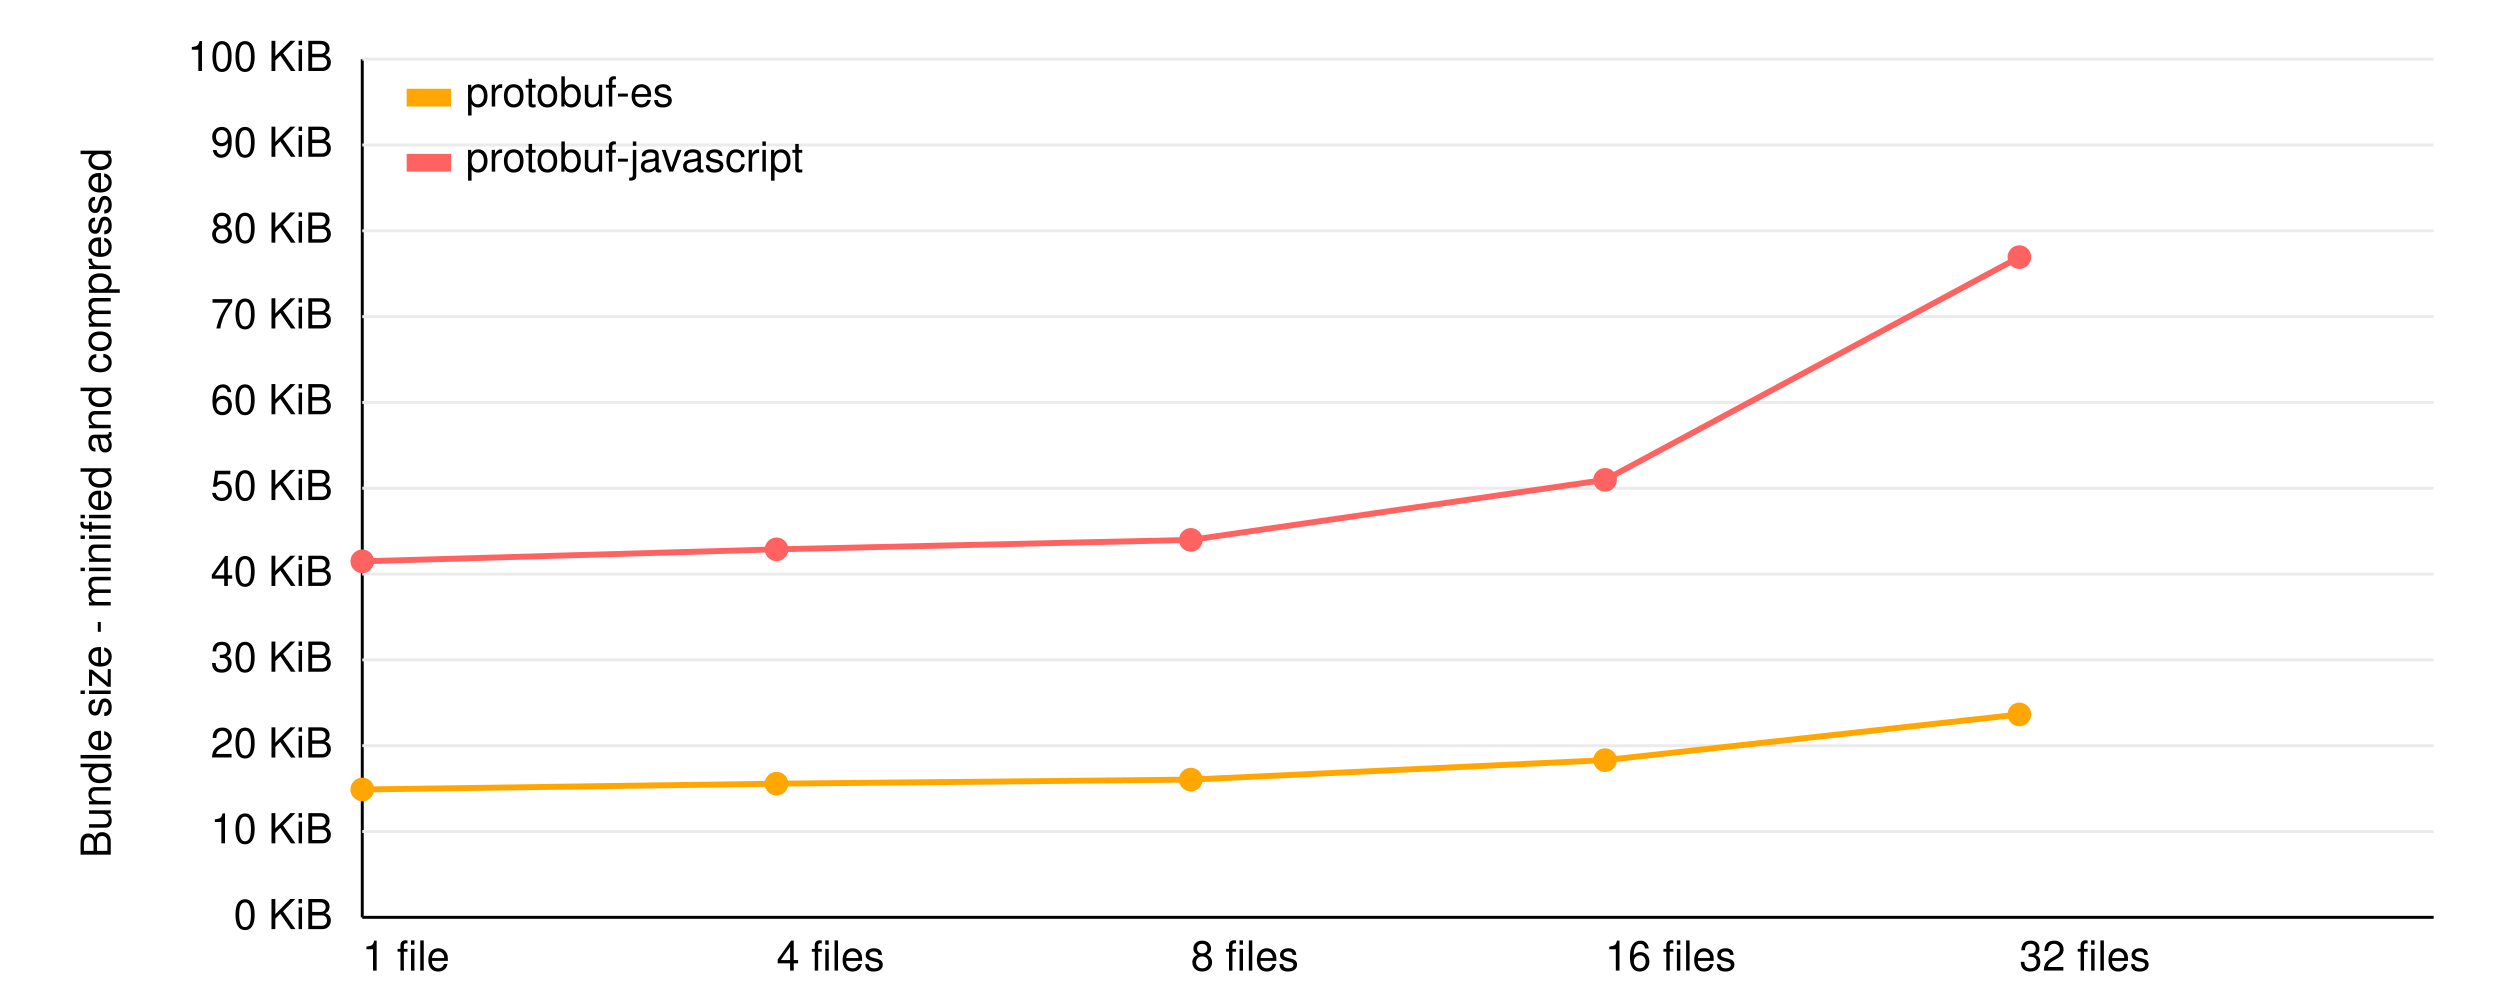
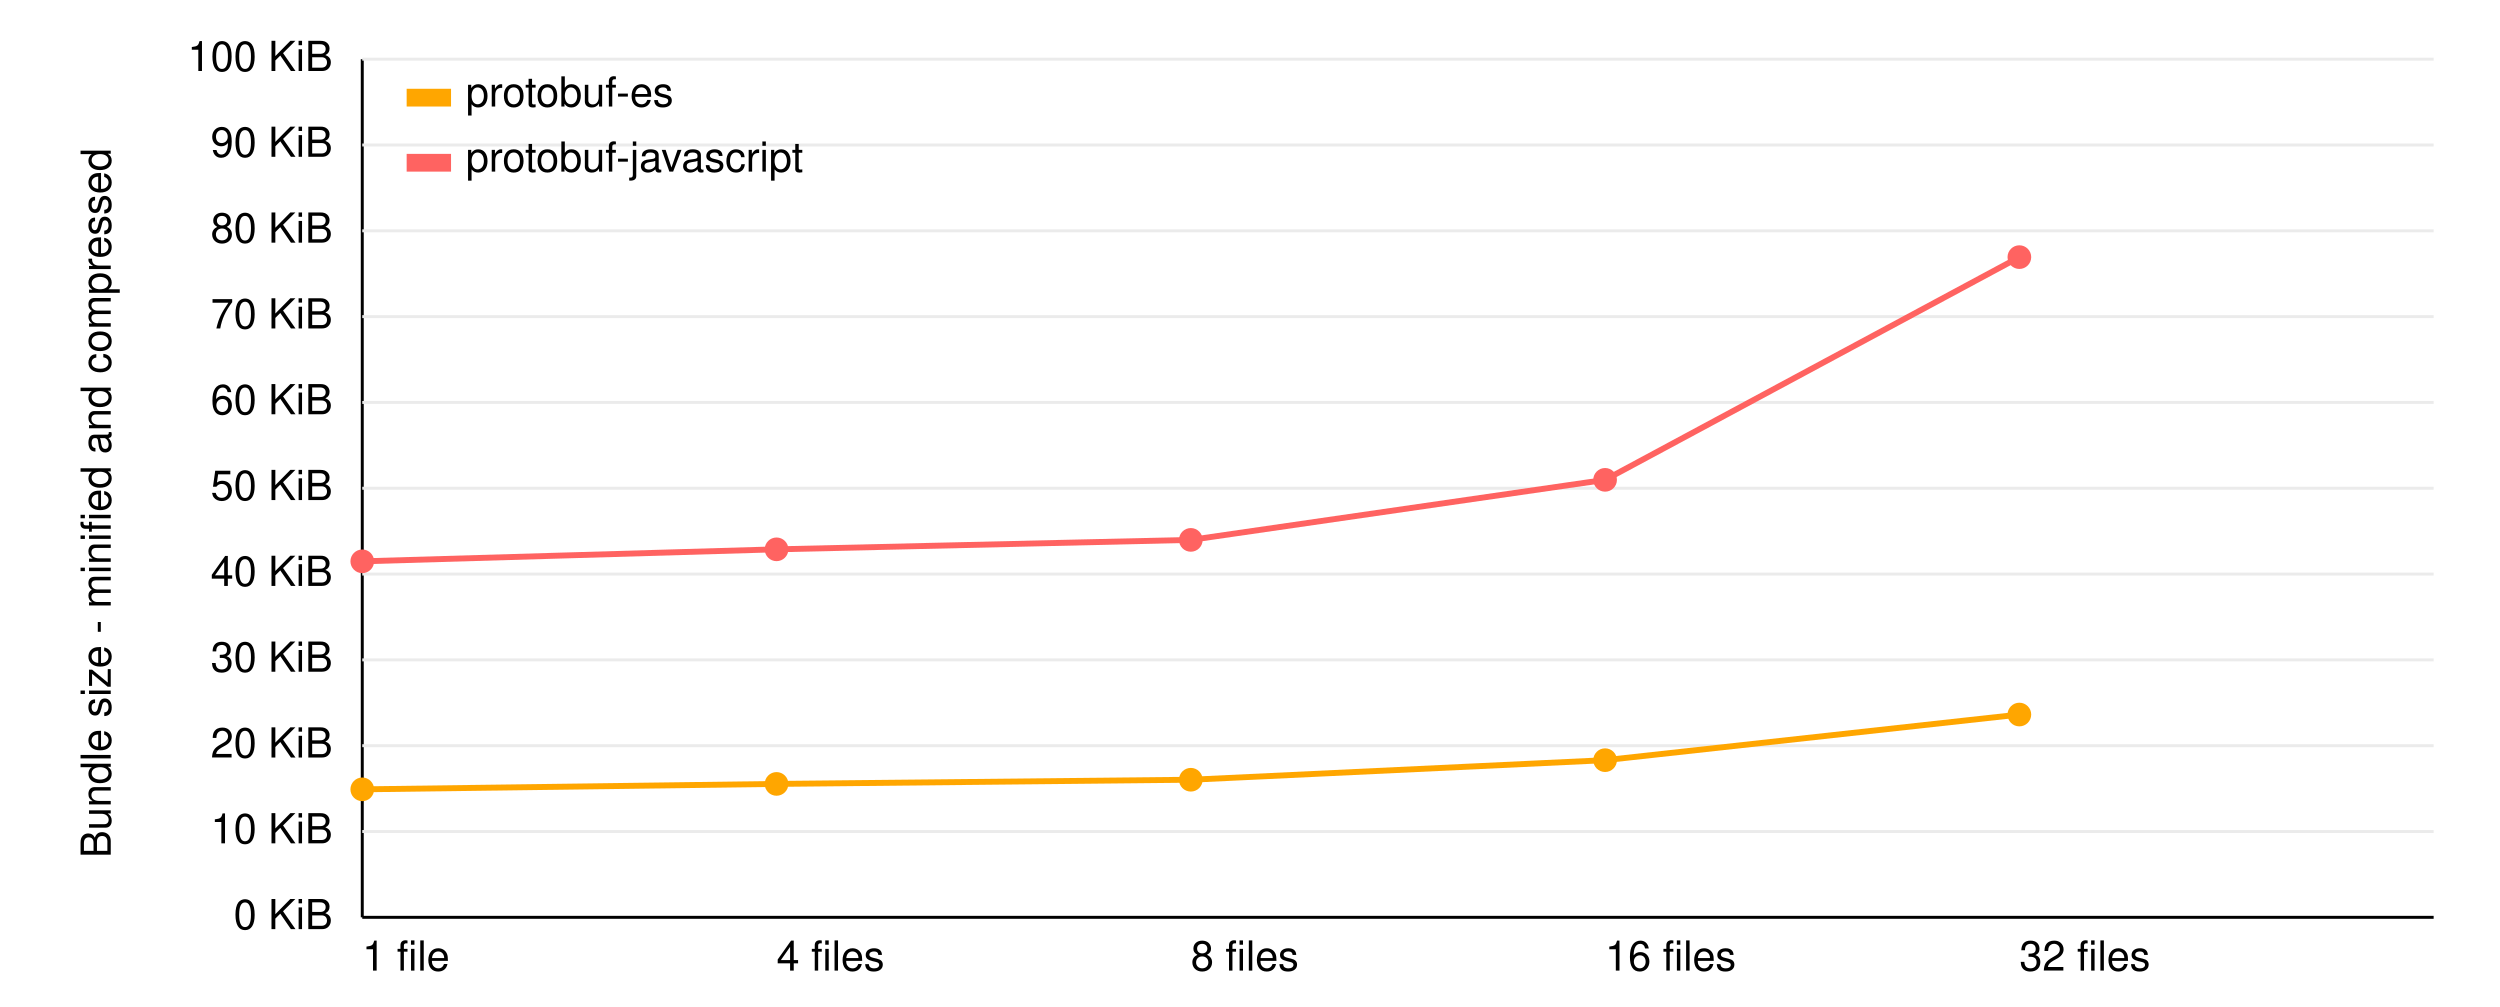
<svg xmlns="http://www.w3.org/2000/svg" version="1.1" width="820px" height="330px" viewBox="0 0 820 340" class="chart">
  <style>
      
      text {
        font: 14px Verdana, Helvetica, Arial, sans-serif;
      }
      
    </style>
  <g transform="translate(110,310)">
    <line y1="0" x2="700" stroke="black" />
    <text x="0" y="18" text-anchor="start">1 file</text>
    <text x="140" y="18" text-anchor="start">4 files</text>
    <text x="280" y="18" text-anchor="start">8 files</text>
    <text x="420" y="18" text-anchor="start">16 files</text>
    <text x="560" y="18" text-anchor="start">32 files</text>
  </g>
  <g transform="translate(110, 20)">
    <line x1="0" x2="0" y1="0" y2="290" stroke="black" />
    <g transform="rotate(-90), translate(-150,-85)">
      <text text-anchor="middle">Bundle size - minified and compressed</text>
    </g>
    <text x="-10" y="4" text-anchor="end">100 KiB</text>
    <line x1="0" x2="700" y1="0" y2="0" stroke="#ebebeb" />
    <text x="-10" y="33" text-anchor="end">90 KiB</text>
    <line x1="0" x2="700" y1="29" y2="29" stroke="#ebebeb" />
    <text x="-10" y="62" text-anchor="end">80 KiB</text>
    <line x1="0" x2="700" y1="58" y2="58" stroke="#ebebeb" />
    <text x="-10" y="91" text-anchor="end">70 KiB</text>
    <line x1="0" x2="700" y1="87" y2="87" stroke="#ebebeb" />
    <text x="-10" y="120" text-anchor="end">60 KiB</text>
    <line x1="0" x2="700" y1="116" y2="116" stroke="#ebebeb" />
    <text x="-10" y="149" text-anchor="end">50 KiB</text>
    <line x1="0" x2="700" y1="145" y2="145" stroke="#ebebeb" />
    <text x="-10" y="178" text-anchor="end">40 KiB</text>
    <line x1="0" x2="700" y1="174" y2="174" stroke="#ebebeb" />
    <text x="-10" y="207" text-anchor="end">30 KiB</text>
    <line x1="0" x2="700" y1="203" y2="203" stroke="#ebebeb" />
    <text x="-10" y="236" text-anchor="end">20 KiB</text>
    <line x1="0" x2="700" y1="232" y2="232" stroke="#ebebeb" />
    <text x="-10" y="265" text-anchor="end">10 KiB</text>
    <line x1="0" x2="700" y1="261" y2="261" stroke="#ebebeb" />
    <text x="-10" y="294" text-anchor="end">0 KiB</text>
  </g>
  <g transform="translate(110, 20)">
-     <polyline fill="none" stroke="#ffa600" stroke-width="2" points="0,246.792 140,244.835 280,243.461 420,236.882 560,221.437">
+     <polyline fill="none" stroke="#ffa600" stroke-width="2" points="0,246.749 140,244.917 280,243.504 420,236.891 560,221.471">
    </polyline>
-     <circle cx="0" cy="246.792" r="4" fill="#ffa600" />
-     <circle cx="140" cy="244.835" r="4" fill="#ffa600" />
-     <circle cx="280" cy="243.461" r="4" fill="#ffa600" />
-     <circle cx="420" cy="236.882" r="4" fill="#ffa600" />
-     <circle cx="560" cy="221.437" r="4" fill="#ffa600" />
+     <circle cx="0" cy="246.749" r="4" fill="#ffa600" />
+     <circle cx="140" cy="244.917" r="4" fill="#ffa600" />
+     <circle cx="280" cy="243.504" r="4" fill="#ffa600" />
+     <circle cx="420" cy="236.891" r="4" fill="#ffa600" />
+     <circle cx="560" cy="221.471" r="4" fill="#ffa600" />
  </g>
  <g transform="translate(110, 20)">
    <polyline fill="none" stroke="#ff6361" stroke-width="2" points="0,169.692 140,165.64 280,162.451 420,142.157 560,66.893">
    </polyline>
    <circle cx="0" cy="169.692" r="4" fill="#ff6361" />
    <circle cx="140" cy="165.64" r="4" fill="#ff6361" />
    <circle cx="280" cy="162.451" r="4" fill="#ff6361" />
    <circle cx="420" cy="142.157" r="4" fill="#ff6361" />
    <circle cx="560" cy="66.893" r="4" fill="#ff6361" />
  </g>
  <g transform="translate(125, 30)">
    <g transform="translate(0, 0)">
      <rect width="15" height="6" fill="#ffa600" />
      <text x="20" y="6">protobuf-es</text>
    </g>
    <g transform="translate(0, 22)">
      <rect width="15" height="6" fill="#ff6361" />
      <text x="20" y="6">protobuf-javascript</text>
    </g>
  </g>
</svg>
